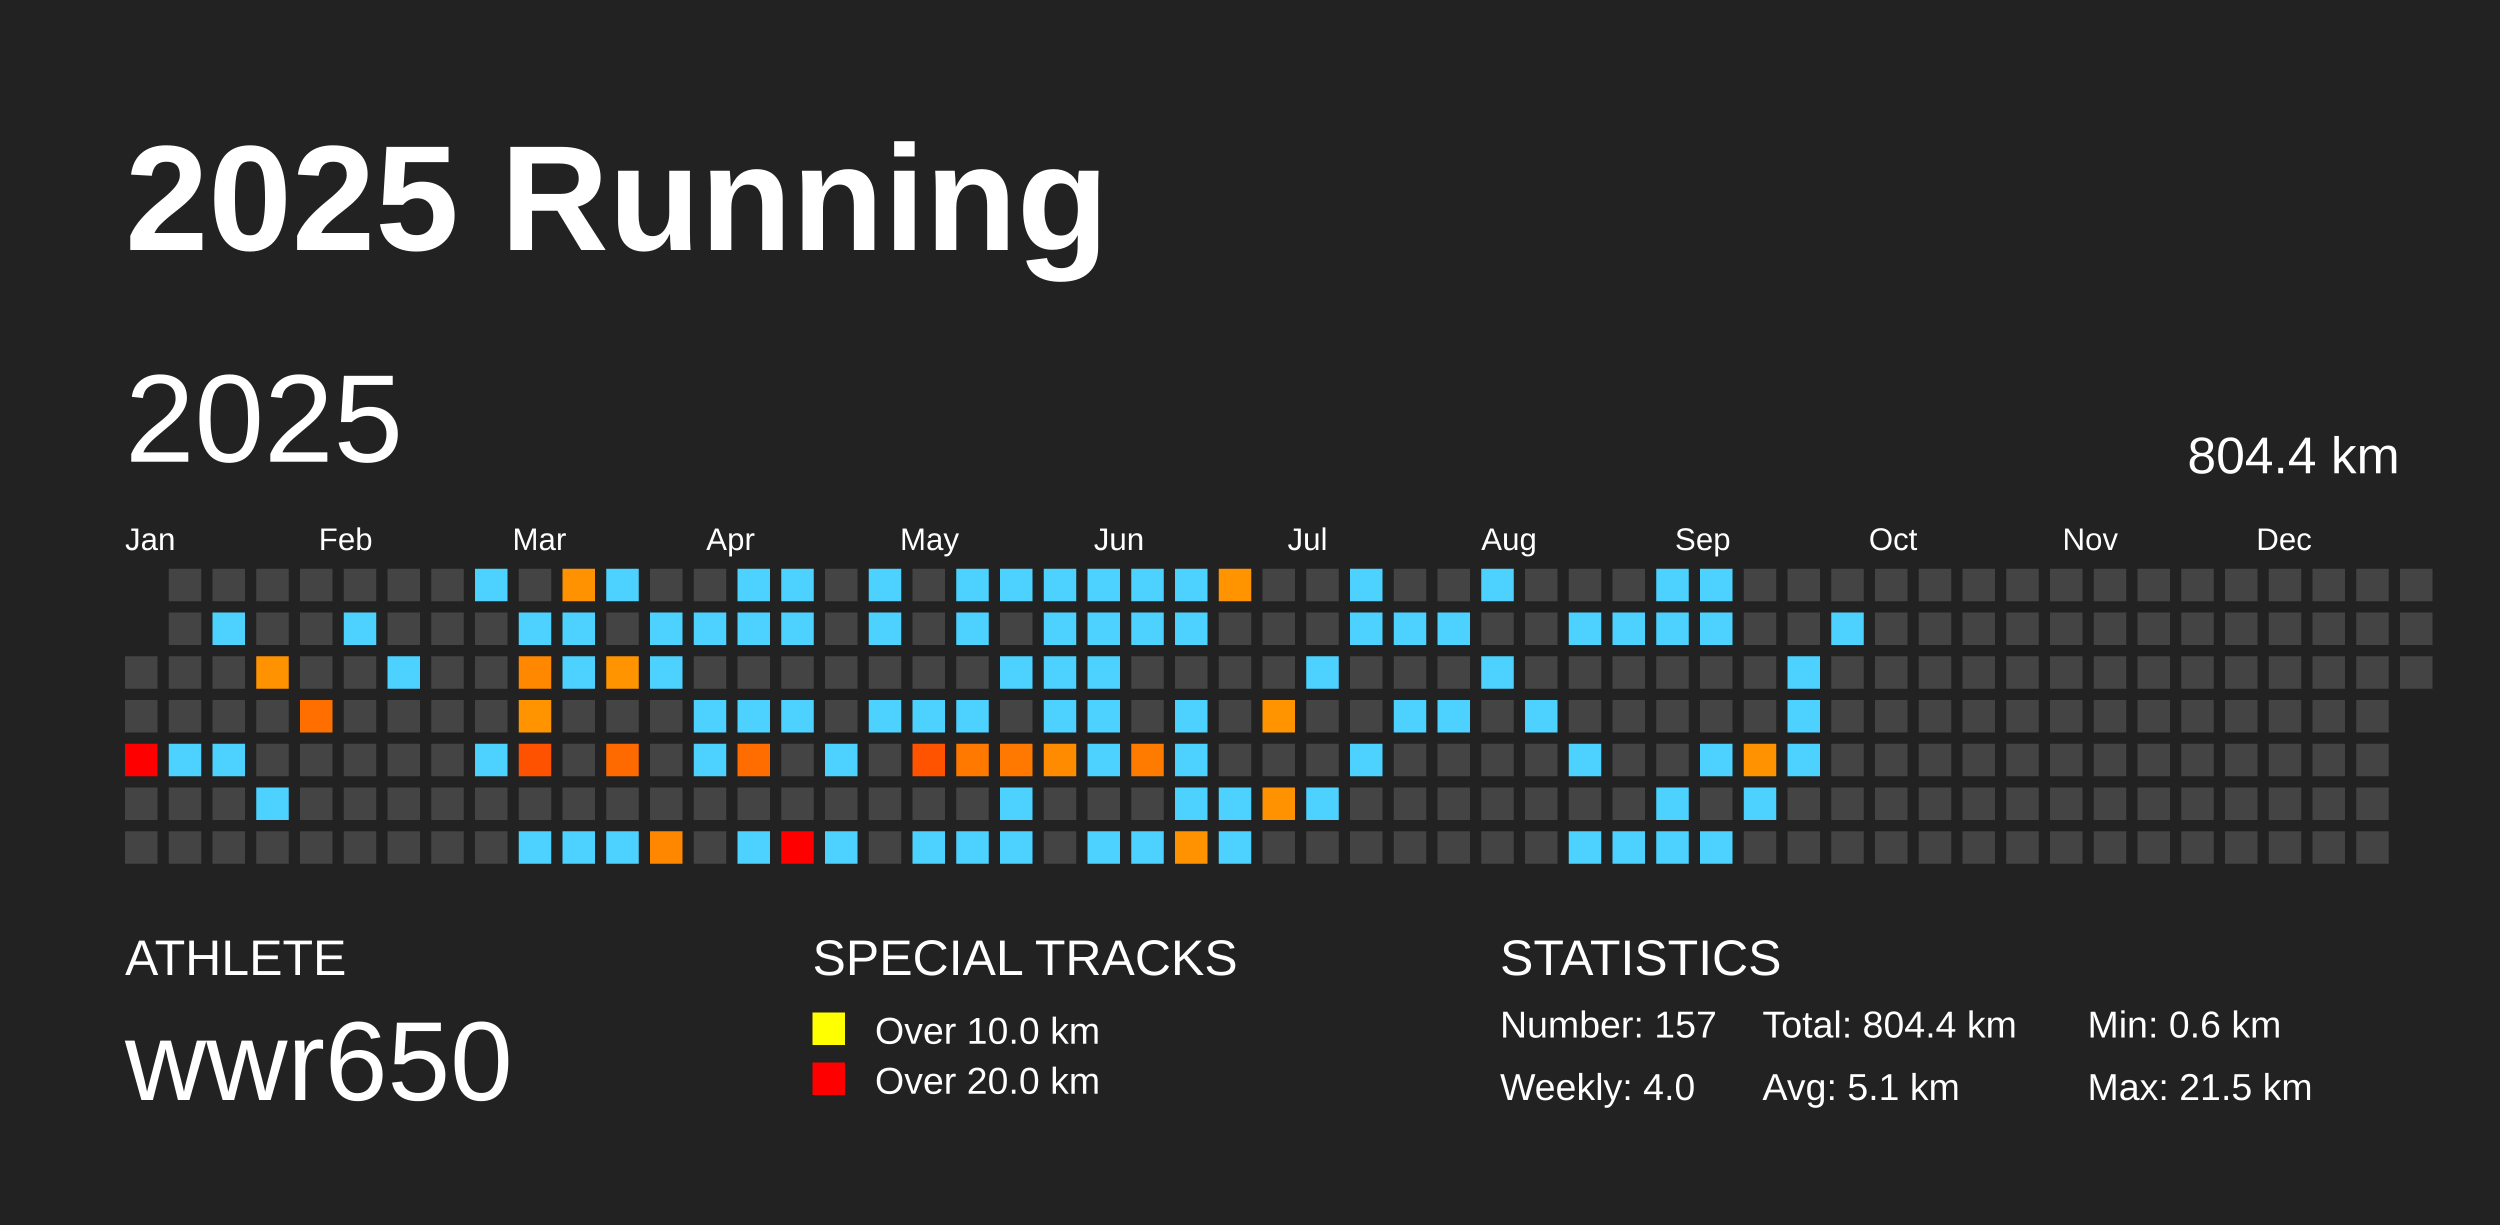
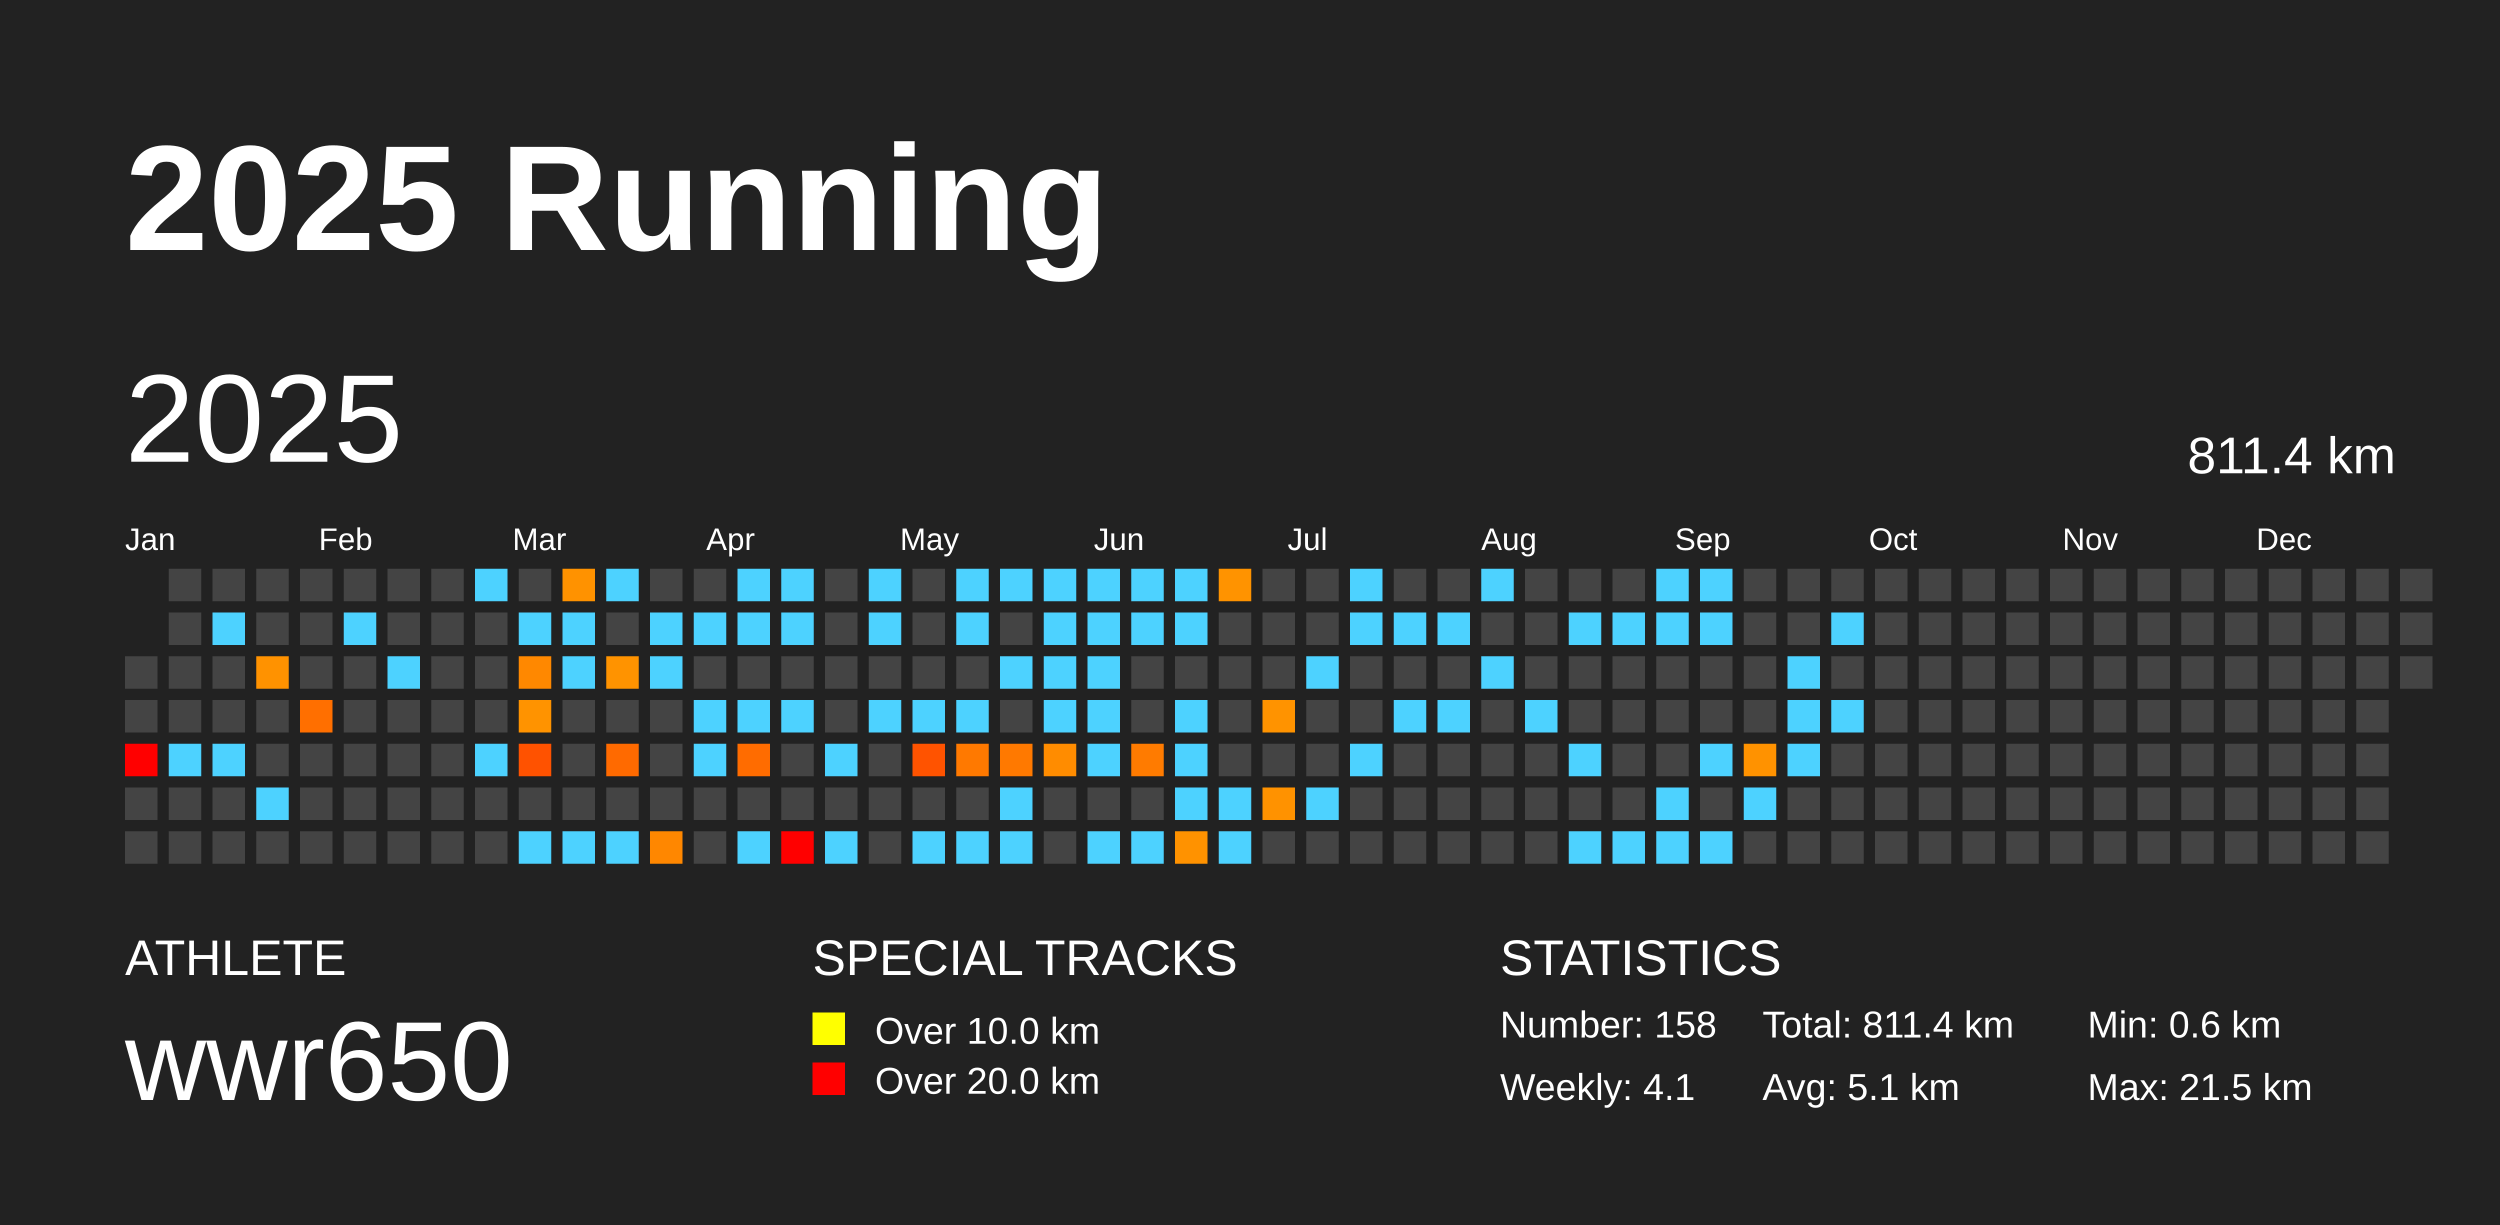
<svg xmlns="http://www.w3.org/2000/svg" baseProfile="full" height="98mm" version="1.1" viewBox="0,0,200,98" width="200mm">
  <defs />
  <rect fill="#222222" height="98" width="200" x="0" y="0" />
  <text fill="#FFFFFF" style="font-size:12px; font-family:Arial; font-weight:bold;" x="10" y="20">2025 Running</text>
  <text fill="#FFFFFF" style="font-size:4px; font-family:Arial" x="10" y="78">ATHLETE</text>
  <text fill="#FFFFFF" style="font-size:9px; font-family:Arial" x="10" y="88">wwr650</text>
  <text fill="#FFFFFF" style="font-size:4px; font-family:Arial" x="65" y="78">SPECIAL TRACKS</text>
  <rect fill="yellow" height="2.6" width="2.6" x="65" y="81" />
  <text fill="#FFFFFF" style="font-size:3px; font-family:Arial" x="70" y="83.5">Over 10.0 km</text>
  <rect fill="red" height="2.6" width="2.6" x="65" y="85" />
  <text fill="#FFFFFF" style="font-size:3px; font-family:Arial" x="70" y="87.5">Over 20.0 km</text>
  <text fill="#FFFFFF" style="font-size:4px; font-family:Arial" x="120" y="78">STATISTICS</text>
-   <text fill="#FFFFFF" style="font-size:3px; font-family:Arial" x="120" y="83">Number: 157</text>
-   <text fill="#FFFFFF" style="font-size:3px; font-family:Arial" x="120" y="88">Weekly: 4.0</text>
-   <text fill="#FFFFFF" style="font-size:3px; font-family:Arial" x="141" y="83">Total: 804.4 km</text>
+   <text fill="#FFFFFF" style="font-size:3px; font-family:Arial" x="120" y="83">Number: 158</text>
+   <text fill="#FFFFFF" style="font-size:3px; font-family:Arial" x="120" y="88">Weekly: 4.1</text>
+   <text fill="#FFFFFF" style="font-size:3px; font-family:Arial" x="141" y="83">Total: 811.4 km</text>
  <text fill="#FFFFFF" style="font-size:3px; font-family:Arial" x="141" y="88">Avg: 5.1 km</text>
  <text fill="#FFFFFF" style="font-size:3px; font-family:Arial" x="167" y="83">Min: 0.6 km</text>
  <text fill="#FFFFFF" style="font-size:3px; font-family:Arial" x="167" y="88">Max: 21.5 km</text>
  <text dominant-baseline="hanging" fill="#FFFFFF" style="font-size:10.0px; font-family:Arial;" x="10" y="30">2025</text>
-   <text dominant-baseline="hanging" fill="#FFFFFF" style="font-size:4.125px; font-family:Arial;" x="175" y="35">804.4 km</text>
+   <text dominant-baseline="hanging" fill="#FFFFFF" style="font-size:4.125px; font-family:Arial;" x="175" y="35">811.4 km</text>
  <text fill="#FFFFFF" style="font-size:2.5px; font-family:Arial" x="10.0" y="44">Jan</text>
  <text fill="#FFFFFF" style="font-size:2.5px; font-family:Arial" x="25.5" y="44">Feb</text>
  <text fill="#FFFFFF" style="font-size:2.5px; font-family:Arial" x="41.0" y="44">Mar</text>
  <text fill="#FFFFFF" style="font-size:2.5px; font-family:Arial" x="56.5" y="44">Apr</text>
  <text fill="#FFFFFF" style="font-size:2.5px; font-family:Arial" x="72.0" y="44">May</text>
  <text fill="#FFFFFF" style="font-size:2.5px; font-family:Arial" x="87.5" y="44">Jun</text>
  <text fill="#FFFFFF" style="font-size:2.5px; font-family:Arial" x="103.0" y="44">Jul</text>
  <text fill="#FFFFFF" style="font-size:2.5px; font-family:Arial" x="118.5" y="44">Aug</text>
  <text fill="#FFFFFF" style="font-size:2.5px; font-family:Arial" x="134.0" y="44">Sep</text>
  <text fill="#FFFFFF" style="font-size:2.5px; font-family:Arial" x="149.5" y="44">Oct</text>
  <text fill="#FFFFFF" style="font-size:2.5px; font-family:Arial" x="165.0" y="44">Nov</text>
  <text fill="#FFFFFF" style="font-size:2.5px; font-family:Arial" x="180.5" y="44">Dec</text>
  <rect fill="#444444" height="2.6" width="2.6" x="10.0" y="52.5" />
  <rect fill="#444444" height="2.6" width="2.6" x="10.0" y="56.0" />
  <rect fill="red" height="2.6" width="2.6" x="10.0" y="59.5" />
  <rect fill="#444444" height="2.6" width="2.6" x="10.0" y="63.0" />
  <rect fill="#444444" height="2.6" width="2.6" x="10.0" y="66.5" />
  <rect fill="#444444" height="2.6" width="2.6" x="13.5" y="45.5" />
  <rect fill="#444444" height="2.6" width="2.6" x="13.5" y="49.0" />
  <rect fill="#444444" height="2.6" width="2.6" x="13.5" y="52.5" />
  <rect fill="#444444" height="2.6" width="2.6" x="13.5" y="56.0" />
  <rect fill="#4dd2ff" height="2.6" width="2.6" x="13.5" y="59.5" />
  <rect fill="#444444" height="2.6" width="2.6" x="13.5" y="63.0" />
  <rect fill="#444444" height="2.6" width="2.6" x="13.5" y="66.5" />
  <rect fill="#444444" height="2.6" width="2.6" x="17.0" y="45.5" />
  <rect fill="#4dd2ff" height="2.6" width="2.6" x="17.0" y="49.0" />
  <rect fill="#444444" height="2.6" width="2.6" x="17.0" y="52.5" />
  <rect fill="#444444" height="2.6" width="2.6" x="17.0" y="56.0" />
  <rect fill="#4dd2ff" height="2.6" width="2.6" x="17.0" y="59.5" />
  <rect fill="#444444" height="2.6" width="2.6" x="17.0" y="63.0" />
  <rect fill="#444444" height="2.6" width="2.6" x="17.0" y="66.5" />
  <rect fill="#444444" height="2.6" width="2.6" x="20.5" y="45.5" />
  <rect fill="#444444" height="2.6" width="2.6" x="20.5" y="49.0" />
  <rect fill="#ff9200" height="2.6" width="2.6" x="20.5" y="52.5" />
  <rect fill="#444444" height="2.6" width="2.6" x="20.5" y="56.0" />
  <rect fill="#444444" height="2.6" width="2.6" x="20.5" y="59.5" />
  <rect fill="#4dd2ff" height="2.6" width="2.6" x="20.5" y="63.0" />
  <rect fill="#444444" height="2.6" width="2.6" x="20.5" y="66.5" />
  <rect fill="#444444" height="2.6" width="2.6" x="24.0" y="45.5" />
  <rect fill="#444444" height="2.6" width="2.6" x="24.0" y="49.0" />
  <rect fill="#444444" height="2.6" width="2.6" x="24.0" y="52.5" />
  <rect fill="#ff6f00" height="2.6" width="2.6" x="24.0" y="56.0" />
  <rect fill="#444444" height="2.6" width="2.6" x="24.0" y="59.5" />
  <rect fill="#444444" height="2.6" width="2.6" x="24.0" y="63.0" />
  <rect fill="#444444" height="2.6" width="2.6" x="24.0" y="66.5" />
  <rect fill="#444444" height="2.6" width="2.6" x="27.5" y="45.5" />
  <rect fill="#4dd2ff" height="2.6" width="2.6" x="27.5" y="49.0" />
  <rect fill="#444444" height="2.6" width="2.6" x="27.5" y="52.5" />
  <rect fill="#444444" height="2.6" width="2.6" x="27.5" y="56.0" />
  <rect fill="#444444" height="2.6" width="2.6" x="27.5" y="59.5" />
  <rect fill="#444444" height="2.6" width="2.6" x="27.5" y="63.0" />
  <rect fill="#444444" height="2.6" width="2.6" x="27.5" y="66.5" />
  <rect fill="#444444" height="2.6" width="2.6" x="31.0" y="45.5" />
  <rect fill="#444444" height="2.6" width="2.6" x="31.0" y="49.0" />
  <rect fill="#4dd2ff" height="2.6" width="2.6" x="31.0" y="52.5" />
  <rect fill="#444444" height="2.6" width="2.6" x="31.0" y="56.0" />
  <rect fill="#444444" height="2.6" width="2.6" x="31.0" y="59.5" />
  <rect fill="#444444" height="2.6" width="2.6" x="31.0" y="63.0" />
  <rect fill="#444444" height="2.6" width="2.6" x="31.0" y="66.5" />
  <rect fill="#444444" height="2.6" width="2.6" x="34.5" y="45.5" />
  <rect fill="#444444" height="2.6" width="2.6" x="34.5" y="49.0" />
  <rect fill="#444444" height="2.6" width="2.6" x="34.5" y="52.5" />
  <rect fill="#444444" height="2.6" width="2.6" x="34.5" y="56.0" />
  <rect fill="#444444" height="2.6" width="2.6" x="34.5" y="59.5" />
  <rect fill="#444444" height="2.6" width="2.6" x="34.5" y="63.0" />
  <rect fill="#444444" height="2.6" width="2.6" x="34.5" y="66.5" />
  <rect fill="#4dd2ff" height="2.6" width="2.6" x="38.0" y="45.5" />
  <rect fill="#444444" height="2.6" width="2.6" x="38.0" y="49.0" />
  <rect fill="#444444" height="2.6" width="2.6" x="38.0" y="52.5" />
  <rect fill="#444444" height="2.6" width="2.6" x="38.0" y="56.0" />
  <rect fill="#4dd2ff" height="2.6" width="2.6" x="38.0" y="59.5" />
  <rect fill="#444444" height="2.6" width="2.6" x="38.0" y="63.0" />
  <rect fill="#444444" height="2.6" width="2.6" x="38.0" y="66.5" />
  <rect fill="#444444" height="2.6" width="2.6" x="41.5" y="45.5" />
  <rect fill="#4dd2ff" height="2.6" width="2.6" x="41.5" y="49.0" />
  <rect fill="#ff8800" height="2.6" width="2.6" x="41.5" y="52.5" />
  <rect fill="#ff9300" height="2.6" width="2.6" x="41.5" y="56.0" />
  <rect fill="#ff5200" height="2.6" width="2.6" x="41.5" y="59.5" />
  <rect fill="#444444" height="2.6" width="2.6" x="41.5" y="63.0" />
  <rect fill="#4dd2ff" height="2.6" width="2.6" x="41.5" y="66.5" />
  <rect fill="#ff9200" height="2.6" width="2.6" x="45.0" y="45.5" />
  <rect fill="#4dd2ff" height="2.6" width="2.6" x="45.0" y="49.0" />
  <rect fill="#4dd2ff" height="2.6" width="2.6" x="45.0" y="52.5" />
  <rect fill="#444444" height="2.6" width="2.6" x="45.0" y="56.0" />
  <rect fill="#444444" height="2.6" width="2.6" x="45.0" y="59.5" />
  <rect fill="#444444" height="2.6" width="2.6" x="45.0" y="63.0" />
  <rect fill="#4dd2ff" height="2.6" width="2.6" x="45.0" y="66.5" />
  <rect fill="#4dd2ff" height="2.6" width="2.6" x="48.5" y="45.5" />
  <rect fill="#444444" height="2.6" width="2.6" x="48.5" y="49.0" />
  <rect fill="#ff9300" height="2.6" width="2.6" x="48.5" y="52.5" />
  <rect fill="#444444" height="2.6" width="2.6" x="48.5" y="56.0" />
  <rect fill="#ff6a00" height="2.6" width="2.6" x="48.5" y="59.5" />
  <rect fill="#444444" height="2.6" width="2.6" x="48.5" y="63.0" />
  <rect fill="#4dd2ff" height="2.6" width="2.6" x="48.5" y="66.5" />
  <rect fill="#444444" height="2.6" width="2.6" x="52.0" y="45.5" />
  <rect fill="#4dd2ff" height="2.6" width="2.6" x="52.0" y="49.0" />
  <rect fill="#4dd2ff" height="2.6" width="2.6" x="52.0" y="52.5" />
  <rect fill="#444444" height="2.6" width="2.6" x="52.0" y="56.0" />
  <rect fill="#444444" height="2.6" width="2.6" x="52.0" y="59.5" />
  <rect fill="#444444" height="2.6" width="2.6" x="52.0" y="63.0" />
  <rect fill="#ff8700" height="2.6" width="2.6" x="52.0" y="66.5" />
  <rect fill="#444444" height="2.6" width="2.6" x="55.5" y="45.5" />
  <rect fill="#4dd2ff" height="2.6" width="2.6" x="55.5" y="49.0" />
  <rect fill="#444444" height="2.6" width="2.6" x="55.5" y="52.5" />
  <rect fill="#4dd2ff" height="2.6" width="2.6" x="55.5" y="56.0" />
  <rect fill="#4dd2ff" height="2.6" width="2.6" x="55.5" y="59.5" />
  <rect fill="#444444" height="2.6" width="2.6" x="55.5" y="63.0" />
  <rect fill="#444444" height="2.6" width="2.6" x="55.5" y="66.5" />
  <rect fill="#4dd2ff" height="2.6" width="2.6" x="59.0" y="45.5" />
  <rect fill="#4dd2ff" height="2.6" width="2.6" x="59.0" y="49.0" />
  <rect fill="#444444" height="2.6" width="2.6" x="59.0" y="52.5" />
  <rect fill="#4dd2ff" height="2.6" width="2.6" x="59.0" y="56.0" />
  <rect fill="#ff6c00" height="2.6" width="2.6" x="59.0" y="59.5" />
  <rect fill="#444444" height="2.6" width="2.6" x="59.0" y="63.0" />
  <rect fill="#4dd2ff" height="2.6" width="2.6" x="59.0" y="66.5" />
  <rect fill="#4dd2ff" height="2.6" width="2.6" x="62.5" y="45.5" />
  <rect fill="#4dd2ff" height="2.6" width="2.6" x="62.5" y="49.0" />
  <rect fill="#444444" height="2.6" width="2.6" x="62.5" y="52.5" />
  <rect fill="#4dd2ff" height="2.6" width="2.6" x="62.5" y="56.0" />
  <rect fill="#444444" height="2.6" width="2.6" x="62.5" y="59.5" />
  <rect fill="#444444" height="2.6" width="2.6" x="62.5" y="63.0" />
  <rect fill="red" height="2.6" width="2.6" x="62.5" y="66.5" />
  <rect fill="#444444" height="2.6" width="2.6" x="66.0" y="45.5" />
  <rect fill="#444444" height="2.6" width="2.6" x="66.0" y="49.0" />
  <rect fill="#444444" height="2.6" width="2.6" x="66.0" y="52.5" />
  <rect fill="#444444" height="2.6" width="2.6" x="66.0" y="56.0" />
  <rect fill="#4dd2ff" height="2.6" width="2.6" x="66.0" y="59.5" />
  <rect fill="#444444" height="2.6" width="2.6" x="66.0" y="63.0" />
  <rect fill="#4dd2ff" height="2.6" width="2.6" x="66.0" y="66.5" />
  <rect fill="#4dd2ff" height="2.6" width="2.6" x="69.5" y="45.5" />
  <rect fill="#4dd2ff" height="2.6" width="2.6" x="69.5" y="49.0" />
  <rect fill="#444444" height="2.6" width="2.6" x="69.5" y="52.5" />
  <rect fill="#4dd2ff" height="2.6" width="2.6" x="69.5" y="56.0" />
  <rect fill="#444444" height="2.6" width="2.6" x="69.5" y="59.5" />
  <rect fill="#444444" height="2.6" width="2.6" x="69.5" y="63.0" />
  <rect fill="#444444" height="2.6" width="2.6" x="69.5" y="66.5" />
  <rect fill="#444444" height="2.6" width="2.6" x="73.0" y="45.5" />
  <rect fill="#444444" height="2.6" width="2.6" x="73.0" y="49.0" />
  <rect fill="#444444" height="2.6" width="2.6" x="73.0" y="52.5" />
  <rect fill="#4dd2ff" height="2.6" width="2.6" x="73.0" y="56.0" />
  <rect fill="#ff5300" height="2.6" width="2.6" x="73.0" y="59.5" />
  <rect fill="#444444" height="2.6" width="2.6" x="73.0" y="63.0" />
  <rect fill="#4dd2ff" height="2.6" width="2.6" x="73.0" y="66.5" />
  <rect fill="#4dd2ff" height="2.6" width="2.6" x="76.5" y="45.5" />
  <rect fill="#4dd2ff" height="2.6" width="2.6" x="76.5" y="49.0" />
  <rect fill="#444444" height="2.6" width="2.6" x="76.5" y="52.5" />
  <rect fill="#4dd2ff" height="2.6" width="2.6" x="76.5" y="56.0" />
  <rect fill="#ff7900" height="2.6" width="2.6" x="76.5" y="59.5" />
  <rect fill="#444444" height="2.6" width="2.6" x="76.5" y="63.0" />
  <rect fill="#4dd2ff" height="2.6" width="2.6" x="76.5" y="66.5" />
  <rect fill="#4dd2ff" height="2.6" width="2.6" x="80.0" y="45.5" />
  <rect fill="#444444" height="2.6" width="2.6" x="80.0" y="49.0" />
  <rect fill="#4dd2ff" height="2.6" width="2.6" x="80.0" y="52.5" />
  <rect fill="#444444" height="2.6" width="2.6" x="80.0" y="56.0" />
  <rect fill="#ff7900" height="2.6" width="2.6" x="80.0" y="59.5" />
  <rect fill="#4dd2ff" height="2.6" width="2.6" x="80.0" y="63.0" />
  <rect fill="#4dd2ff" height="2.6" width="2.6" x="80.0" y="66.5" />
  <rect fill="#4dd2ff" height="2.6" width="2.6" x="83.5" y="45.5" />
  <rect fill="#4dd2ff" height="2.6" width="2.6" x="83.5" y="49.0" />
  <rect fill="#4dd2ff" height="2.6" width="2.6" x="83.5" y="52.5" />
  <rect fill="#4dd2ff" height="2.6" width="2.6" x="83.5" y="56.0" />
  <rect fill="#ff8c00" height="2.6" width="2.6" x="83.5" y="59.5" />
  <rect fill="#444444" height="2.6" width="2.6" x="83.5" y="63.0" />
  <rect fill="#444444" height="2.6" width="2.6" x="83.5" y="66.5" />
  <rect fill="#4dd2ff" height="2.6" width="2.6" x="87.0" y="45.5" />
  <rect fill="#4dd2ff" height="2.6" width="2.6" x="87.0" y="49.0" />
  <rect fill="#4dd2ff" height="2.6" width="2.6" x="87.0" y="52.5" />
  <rect fill="#4dd2ff" height="2.6" width="2.6" x="87.0" y="56.0" />
  <rect fill="#4dd2ff" height="2.6" width="2.6" x="87.0" y="59.5" />
  <rect fill="#444444" height="2.6" width="2.6" x="87.0" y="63.0" />
  <rect fill="#4dd2ff" height="2.6" width="2.6" x="87.0" y="66.5" />
  <rect fill="#4dd2ff" height="2.6" width="2.6" x="90.5" y="45.5" />
  <rect fill="#4dd2ff" height="2.6" width="2.6" x="90.5" y="49.0" />
  <rect fill="#444444" height="2.6" width="2.6" x="90.5" y="52.5" />
  <rect fill="#444444" height="2.6" width="2.6" x="90.5" y="56.0" />
  <rect fill="#ff7b00" height="2.6" width="2.6" x="90.5" y="59.5" />
  <rect fill="#444444" height="2.6" width="2.6" x="90.5" y="63.0" />
  <rect fill="#4dd2ff" height="2.6" width="2.6" x="90.5" y="66.5" />
  <rect fill="#4dd2ff" height="2.6" width="2.6" x="94.0" y="45.5" />
  <rect fill="#4dd2ff" height="2.6" width="2.6" x="94.0" y="49.0" />
  <rect fill="#444444" height="2.6" width="2.6" x="94.0" y="52.5" />
  <rect fill="#4dd2ff" height="2.6" width="2.6" x="94.0" y="56.0" />
  <rect fill="#4dd2ff" height="2.6" width="2.6" x="94.0" y="59.5" />
  <rect fill="#4dd2ff" height="2.6" width="2.6" x="94.0" y="63.0" />
  <rect fill="#ff9200" height="2.6" width="2.6" x="94.0" y="66.5" />
  <rect fill="#ff9300" height="2.6" width="2.6" x="97.5" y="45.5" />
  <rect fill="#444444" height="2.6" width="2.6" x="97.5" y="49.0" />
  <rect fill="#444444" height="2.6" width="2.6" x="97.5" y="52.5" />
  <rect fill="#444444" height="2.6" width="2.6" x="97.5" y="56.0" />
  <rect fill="#444444" height="2.6" width="2.6" x="97.5" y="59.5" />
  <rect fill="#4dd2ff" height="2.6" width="2.6" x="97.5" y="63.0" />
  <rect fill="#4dd2ff" height="2.6" width="2.6" x="97.5" y="66.5" />
  <rect fill="#444444" height="2.6" width="2.6" x="101.0" y="45.5" />
  <rect fill="#444444" height="2.6" width="2.6" x="101.0" y="49.0" />
  <rect fill="#444444" height="2.6" width="2.6" x="101.0" y="52.5" />
  <rect fill="#ff9300" height="2.6" width="2.6" x="101.0" y="56.0" />
  <rect fill="#444444" height="2.6" width="2.6" x="101.0" y="59.5" />
  <rect fill="#ff9200" height="2.6" width="2.6" x="101.0" y="63.0" />
  <rect fill="#444444" height="2.6" width="2.6" x="101.0" y="66.5" />
  <rect fill="#444444" height="2.6" width="2.6" x="104.5" y="45.5" />
  <rect fill="#444444" height="2.6" width="2.6" x="104.5" y="49.0" />
  <rect fill="#4dd2ff" height="2.6" width="2.6" x="104.5" y="52.5" />
  <rect fill="#444444" height="2.6" width="2.6" x="104.5" y="56.0" />
  <rect fill="#444444" height="2.6" width="2.6" x="104.5" y="59.5" />
  <rect fill="#4dd2ff" height="2.6" width="2.6" x="104.5" y="63.0" />
  <rect fill="#444444" height="2.6" width="2.6" x="104.5" y="66.5" />
  <rect fill="#4dd2ff" height="2.6" width="2.6" x="108.0" y="45.5" />
  <rect fill="#4dd2ff" height="2.6" width="2.6" x="108.0" y="49.0" />
  <rect fill="#444444" height="2.6" width="2.6" x="108.0" y="52.5" />
  <rect fill="#444444" height="2.6" width="2.6" x="108.0" y="56.0" />
  <rect fill="#4dd2ff" height="2.6" width="2.6" x="108.0" y="59.5" />
  <rect fill="#444444" height="2.6" width="2.6" x="108.0" y="63.0" />
  <rect fill="#444444" height="2.6" width="2.6" x="108.0" y="66.5" />
  <rect fill="#444444" height="2.6" width="2.6" x="111.5" y="45.5" />
  <rect fill="#4dd2ff" height="2.6" width="2.6" x="111.5" y="49.0" />
  <rect fill="#444444" height="2.6" width="2.6" x="111.5" y="52.5" />
  <rect fill="#4dd2ff" height="2.6" width="2.6" x="111.5" y="56.0" />
  <rect fill="#444444" height="2.6" width="2.6" x="111.5" y="59.5" />
  <rect fill="#444444" height="2.6" width="2.6" x="111.5" y="63.0" />
  <rect fill="#444444" height="2.6" width="2.6" x="111.5" y="66.5" />
  <rect fill="#444444" height="2.6" width="2.6" x="115.0" y="45.5" />
  <rect fill="#4dd2ff" height="2.6" width="2.6" x="115.0" y="49.0" />
  <rect fill="#444444" height="2.6" width="2.6" x="115.0" y="52.5" />
  <rect fill="#4dd2ff" height="2.6" width="2.6" x="115.0" y="56.0" />
  <rect fill="#444444" height="2.6" width="2.6" x="115.0" y="59.5" />
  <rect fill="#444444" height="2.6" width="2.6" x="115.0" y="63.0" />
  <rect fill="#444444" height="2.6" width="2.6" x="115.0" y="66.5" />
  <rect fill="#4dd2ff" height="2.6" width="2.6" x="118.5" y="45.5" />
  <rect fill="#444444" height="2.6" width="2.6" x="118.5" y="49.0" />
  <rect fill="#4dd2ff" height="2.6" width="2.6" x="118.5" y="52.5" />
  <rect fill="#444444" height="2.6" width="2.6" x="118.5" y="56.0" />
  <rect fill="#444444" height="2.6" width="2.6" x="118.5" y="59.5" />
  <rect fill="#444444" height="2.6" width="2.6" x="118.5" y="63.0" />
  <rect fill="#444444" height="2.6" width="2.6" x="118.5" y="66.5" />
  <rect fill="#444444" height="2.6" width="2.6" x="122.0" y="45.5" />
  <rect fill="#444444" height="2.6" width="2.6" x="122.0" y="49.0" />
  <rect fill="#444444" height="2.6" width="2.6" x="122.0" y="52.5" />
  <rect fill="#4dd2ff" height="2.6" width="2.6" x="122.0" y="56.0" />
  <rect fill="#444444" height="2.6" width="2.6" x="122.0" y="59.5" />
  <rect fill="#444444" height="2.6" width="2.6" x="122.0" y="63.0" />
  <rect fill="#444444" height="2.6" width="2.6" x="122.0" y="66.5" />
  <rect fill="#444444" height="2.6" width="2.6" x="125.5" y="45.5" />
  <rect fill="#4dd2ff" height="2.6" width="2.6" x="125.5" y="49.0" />
  <rect fill="#444444" height="2.6" width="2.6" x="125.5" y="52.5" />
  <rect fill="#444444" height="2.6" width="2.6" x="125.5" y="56.0" />
  <rect fill="#4dd2ff" height="2.6" width="2.6" x="125.5" y="59.5" />
  <rect fill="#444444" height="2.6" width="2.6" x="125.5" y="63.0" />
  <rect fill="#4dd2ff" height="2.6" width="2.6" x="125.5" y="66.5" />
  <rect fill="#444444" height="2.6" width="2.6" x="129.0" y="45.5" />
  <rect fill="#4dd2ff" height="2.6" width="2.6" x="129.0" y="49.0" />
  <rect fill="#444444" height="2.6" width="2.6" x="129.0" y="52.5" />
  <rect fill="#444444" height="2.6" width="2.6" x="129.0" y="56.0" />
  <rect fill="#444444" height="2.6" width="2.6" x="129.0" y="59.5" />
  <rect fill="#444444" height="2.6" width="2.6" x="129.0" y="63.0" />
  <rect fill="#4dd2ff" height="2.6" width="2.6" x="129.0" y="66.5" />
  <rect fill="#4dd2ff" height="2.6" width="2.6" x="132.5" y="45.5" />
  <rect fill="#4dd2ff" height="2.6" width="2.6" x="132.5" y="49.0" />
  <rect fill="#444444" height="2.6" width="2.6" x="132.5" y="52.5" />
  <rect fill="#444444" height="2.6" width="2.6" x="132.5" y="56.0" />
  <rect fill="#444444" height="2.6" width="2.6" x="132.5" y="59.5" />
  <rect fill="#4dd2ff" height="2.6" width="2.6" x="132.5" y="63.0" />
  <rect fill="#4dd2ff" height="2.6" width="2.6" x="132.5" y="66.5" />
  <rect fill="#4dd2ff" height="2.6" width="2.6" x="136.0" y="45.5" />
  <rect fill="#4dd2ff" height="2.6" width="2.6" x="136.0" y="49.0" />
  <rect fill="#444444" height="2.6" width="2.6" x="136.0" y="52.5" />
  <rect fill="#444444" height="2.6" width="2.6" x="136.0" y="56.0" />
  <rect fill="#4dd2ff" height="2.6" width="2.6" x="136.0" y="59.5" />
  <rect fill="#444444" height="2.6" width="2.6" x="136.0" y="63.0" />
  <rect fill="#4dd2ff" height="2.6" width="2.6" x="136.0" y="66.5" />
  <rect fill="#444444" height="2.6" width="2.6" x="139.5" y="45.5" />
  <rect fill="#444444" height="2.6" width="2.6" x="139.5" y="49.0" />
  <rect fill="#444444" height="2.6" width="2.6" x="139.5" y="52.5" />
  <rect fill="#444444" height="2.6" width="2.6" x="139.5" y="56.0" />
  <rect fill="#ff9200" height="2.6" width="2.6" x="139.5" y="59.5" />
  <rect fill="#4dd2ff" height="2.6" width="2.6" x="139.5" y="63.0" />
  <rect fill="#444444" height="2.6" width="2.6" x="139.5" y="66.5" />
  <rect fill="#444444" height="2.6" width="2.6" x="143.0" y="45.5" />
  <rect fill="#444444" height="2.6" width="2.6" x="143.0" y="49.0" />
  <rect fill="#4dd2ff" height="2.6" width="2.6" x="143.0" y="52.5" />
  <rect fill="#4dd2ff" height="2.6" width="2.6" x="143.0" y="56.0" />
  <rect fill="#4dd2ff" height="2.6" width="2.6" x="143.0" y="59.5" />
  <rect fill="#444444" height="2.6" width="2.6" x="143.0" y="63.0" />
  <rect fill="#444444" height="2.6" width="2.6" x="143.0" y="66.5" />
  <rect fill="#444444" height="2.6" width="2.6" x="146.5" y="45.5" />
  <rect fill="#4dd2ff" height="2.6" width="2.6" x="146.5" y="49.0" />
  <rect fill="#444444" height="2.6" width="2.6" x="146.5" y="52.5" />
-   <rect fill="#444444" height="2.6" width="2.6" x="146.5" y="56.0" />
+   <rect fill="#4dd2ff" height="2.6" width="2.6" x="146.5" y="56.0" />
  <rect fill="#444444" height="2.6" width="2.6" x="146.5" y="59.5" />
  <rect fill="#444444" height="2.6" width="2.6" x="146.5" y="63.0" />
  <rect fill="#444444" height="2.6" width="2.6" x="146.5" y="66.5" />
  <rect fill="#444444" height="2.6" width="2.6" x="150.0" y="45.5" />
  <rect fill="#444444" height="2.6" width="2.6" x="150.0" y="49.0" />
  <rect fill="#444444" height="2.6" width="2.6" x="150.0" y="52.5" />
  <rect fill="#444444" height="2.6" width="2.6" x="150.0" y="56.0" />
  <rect fill="#444444" height="2.6" width="2.6" x="150.0" y="59.5" />
  <rect fill="#444444" height="2.6" width="2.6" x="150.0" y="63.0" />
  <rect fill="#444444" height="2.6" width="2.6" x="150.0" y="66.5" />
  <rect fill="#444444" height="2.6" width="2.6" x="153.5" y="45.5" />
  <rect fill="#444444" height="2.6" width="2.6" x="153.5" y="49.0" />
  <rect fill="#444444" height="2.6" width="2.6" x="153.5" y="52.5" />
  <rect fill="#444444" height="2.6" width="2.6" x="153.5" y="56.0" />
  <rect fill="#444444" height="2.6" width="2.6" x="153.5" y="59.5" />
  <rect fill="#444444" height="2.6" width="2.6" x="153.5" y="63.0" />
  <rect fill="#444444" height="2.6" width="2.6" x="153.5" y="66.5" />
  <rect fill="#444444" height="2.6" width="2.6" x="157.0" y="45.5" />
  <rect fill="#444444" height="2.6" width="2.6" x="157.0" y="49.0" />
  <rect fill="#444444" height="2.6" width="2.6" x="157.0" y="52.5" />
  <rect fill="#444444" height="2.6" width="2.6" x="157.0" y="56.0" />
  <rect fill="#444444" height="2.6" width="2.6" x="157.0" y="59.5" />
  <rect fill="#444444" height="2.6" width="2.6" x="157.0" y="63.0" />
  <rect fill="#444444" height="2.6" width="2.6" x="157.0" y="66.5" />
  <rect fill="#444444" height="2.6" width="2.6" x="160.5" y="45.5" />
  <rect fill="#444444" height="2.6" width="2.6" x="160.5" y="49.0" />
  <rect fill="#444444" height="2.6" width="2.6" x="160.5" y="52.5" />
  <rect fill="#444444" height="2.6" width="2.6" x="160.5" y="56.0" />
  <rect fill="#444444" height="2.6" width="2.6" x="160.5" y="59.5" />
  <rect fill="#444444" height="2.6" width="2.6" x="160.5" y="63.0" />
  <rect fill="#444444" height="2.6" width="2.6" x="160.5" y="66.5" />
  <rect fill="#444444" height="2.6" width="2.6" x="164.0" y="45.5" />
  <rect fill="#444444" height="2.6" width="2.6" x="164.0" y="49.0" />
  <rect fill="#444444" height="2.6" width="2.6" x="164.0" y="52.5" />
  <rect fill="#444444" height="2.6" width="2.6" x="164.0" y="56.0" />
  <rect fill="#444444" height="2.6" width="2.6" x="164.0" y="59.5" />
  <rect fill="#444444" height="2.6" width="2.6" x="164.0" y="63.0" />
  <rect fill="#444444" height="2.6" width="2.6" x="164.0" y="66.5" />
  <rect fill="#444444" height="2.6" width="2.6" x="167.5" y="45.5" />
  <rect fill="#444444" height="2.6" width="2.6" x="167.5" y="49.0" />
  <rect fill="#444444" height="2.6" width="2.6" x="167.5" y="52.5" />
  <rect fill="#444444" height="2.6" width="2.6" x="167.5" y="56.0" />
  <rect fill="#444444" height="2.6" width="2.6" x="167.5" y="59.5" />
  <rect fill="#444444" height="2.6" width="2.6" x="167.5" y="63.0" />
  <rect fill="#444444" height="2.6" width="2.6" x="167.5" y="66.5" />
  <rect fill="#444444" height="2.6" width="2.6" x="171.0" y="45.5" />
  <rect fill="#444444" height="2.6" width="2.6" x="171.0" y="49.0" />
  <rect fill="#444444" height="2.6" width="2.6" x="171.0" y="52.5" />
  <rect fill="#444444" height="2.6" width="2.6" x="171.0" y="56.0" />
  <rect fill="#444444" height="2.6" width="2.6" x="171.0" y="59.5" />
  <rect fill="#444444" height="2.6" width="2.6" x="171.0" y="63.0" />
  <rect fill="#444444" height="2.6" width="2.6" x="171.0" y="66.5" />
  <rect fill="#444444" height="2.6" width="2.6" x="174.5" y="45.5" />
  <rect fill="#444444" height="2.6" width="2.6" x="174.5" y="49.0" />
  <rect fill="#444444" height="2.6" width="2.6" x="174.5" y="52.5" />
  <rect fill="#444444" height="2.6" width="2.6" x="174.5" y="56.0" />
  <rect fill="#444444" height="2.6" width="2.6" x="174.5" y="59.5" />
  <rect fill="#444444" height="2.6" width="2.6" x="174.5" y="63.0" />
  <rect fill="#444444" height="2.6" width="2.6" x="174.5" y="66.5" />
  <rect fill="#444444" height="2.6" width="2.6" x="178.0" y="45.5" />
  <rect fill="#444444" height="2.6" width="2.6" x="178.0" y="49.0" />
  <rect fill="#444444" height="2.6" width="2.6" x="178.0" y="52.5" />
  <rect fill="#444444" height="2.6" width="2.6" x="178.0" y="56.0" />
  <rect fill="#444444" height="2.6" width="2.6" x="178.0" y="59.5" />
  <rect fill="#444444" height="2.6" width="2.6" x="178.0" y="63.0" />
  <rect fill="#444444" height="2.6" width="2.6" x="178.0" y="66.5" />
  <rect fill="#444444" height="2.6" width="2.6" x="181.5" y="45.5" />
  <rect fill="#444444" height="2.6" width="2.6" x="181.5" y="49.0" />
  <rect fill="#444444" height="2.6" width="2.6" x="181.5" y="52.5" />
  <rect fill="#444444" height="2.6" width="2.6" x="181.5" y="56.0" />
  <rect fill="#444444" height="2.6" width="2.6" x="181.5" y="59.5" />
  <rect fill="#444444" height="2.6" width="2.6" x="181.5" y="63.0" />
  <rect fill="#444444" height="2.6" width="2.6" x="181.5" y="66.5" />
  <rect fill="#444444" height="2.6" width="2.6" x="185.0" y="45.5" />
  <rect fill="#444444" height="2.6" width="2.6" x="185.0" y="49.0" />
  <rect fill="#444444" height="2.6" width="2.6" x="185.0" y="52.5" />
  <rect fill="#444444" height="2.6" width="2.6" x="185.0" y="56.0" />
  <rect fill="#444444" height="2.6" width="2.6" x="185.0" y="59.5" />
  <rect fill="#444444" height="2.6" width="2.6" x="185.0" y="63.0" />
  <rect fill="#444444" height="2.6" width="2.6" x="185.0" y="66.5" />
  <rect fill="#444444" height="2.6" width="2.6" x="188.5" y="45.5" />
  <rect fill="#444444" height="2.6" width="2.6" x="188.5" y="49.0" />
  <rect fill="#444444" height="2.6" width="2.6" x="188.5" y="52.5" />
  <rect fill="#444444" height="2.6" width="2.6" x="188.5" y="56.0" />
  <rect fill="#444444" height="2.6" width="2.6" x="188.5" y="59.5" />
  <rect fill="#444444" height="2.6" width="2.6" x="188.5" y="63.0" />
  <rect fill="#444444" height="2.6" width="2.6" x="188.5" y="66.5" />
  <rect fill="#444444" height="2.6" width="2.6" x="192.0" y="45.5" />
  <rect fill="#444444" height="2.6" width="2.6" x="192.0" y="49.0" />
  <rect fill="#444444" height="2.6" width="2.6" x="192.0" y="52.5" />
</svg>
